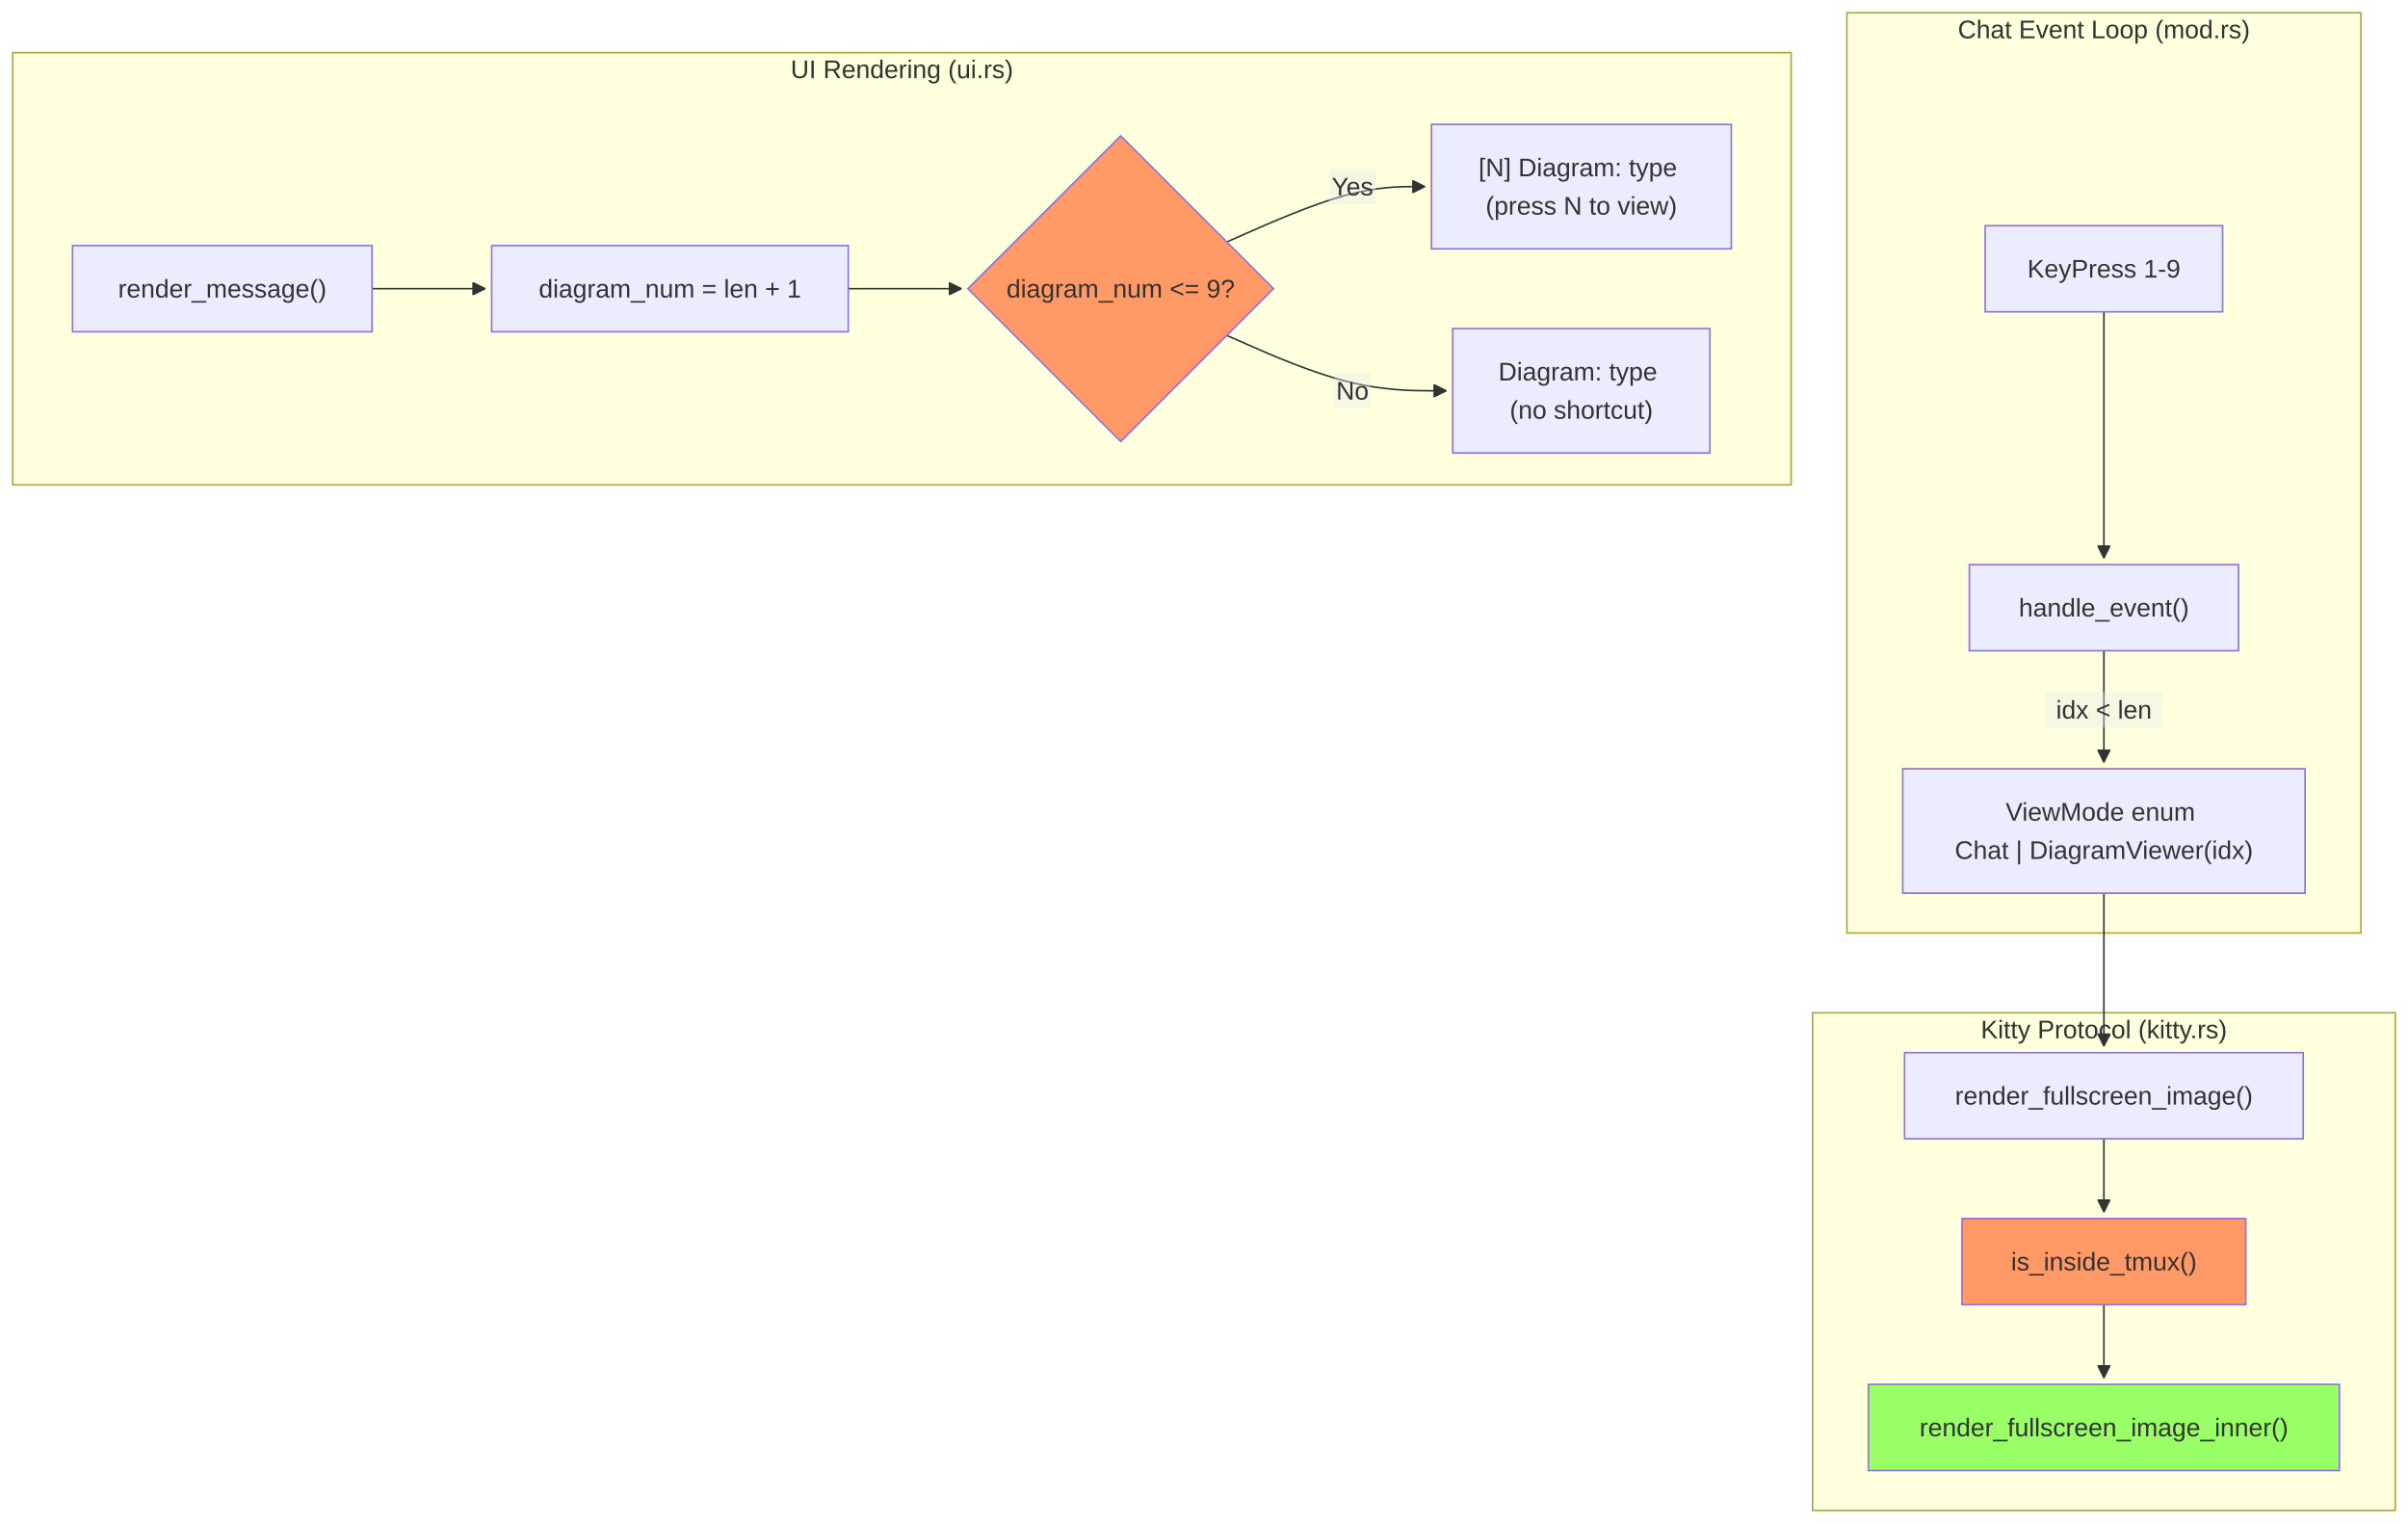
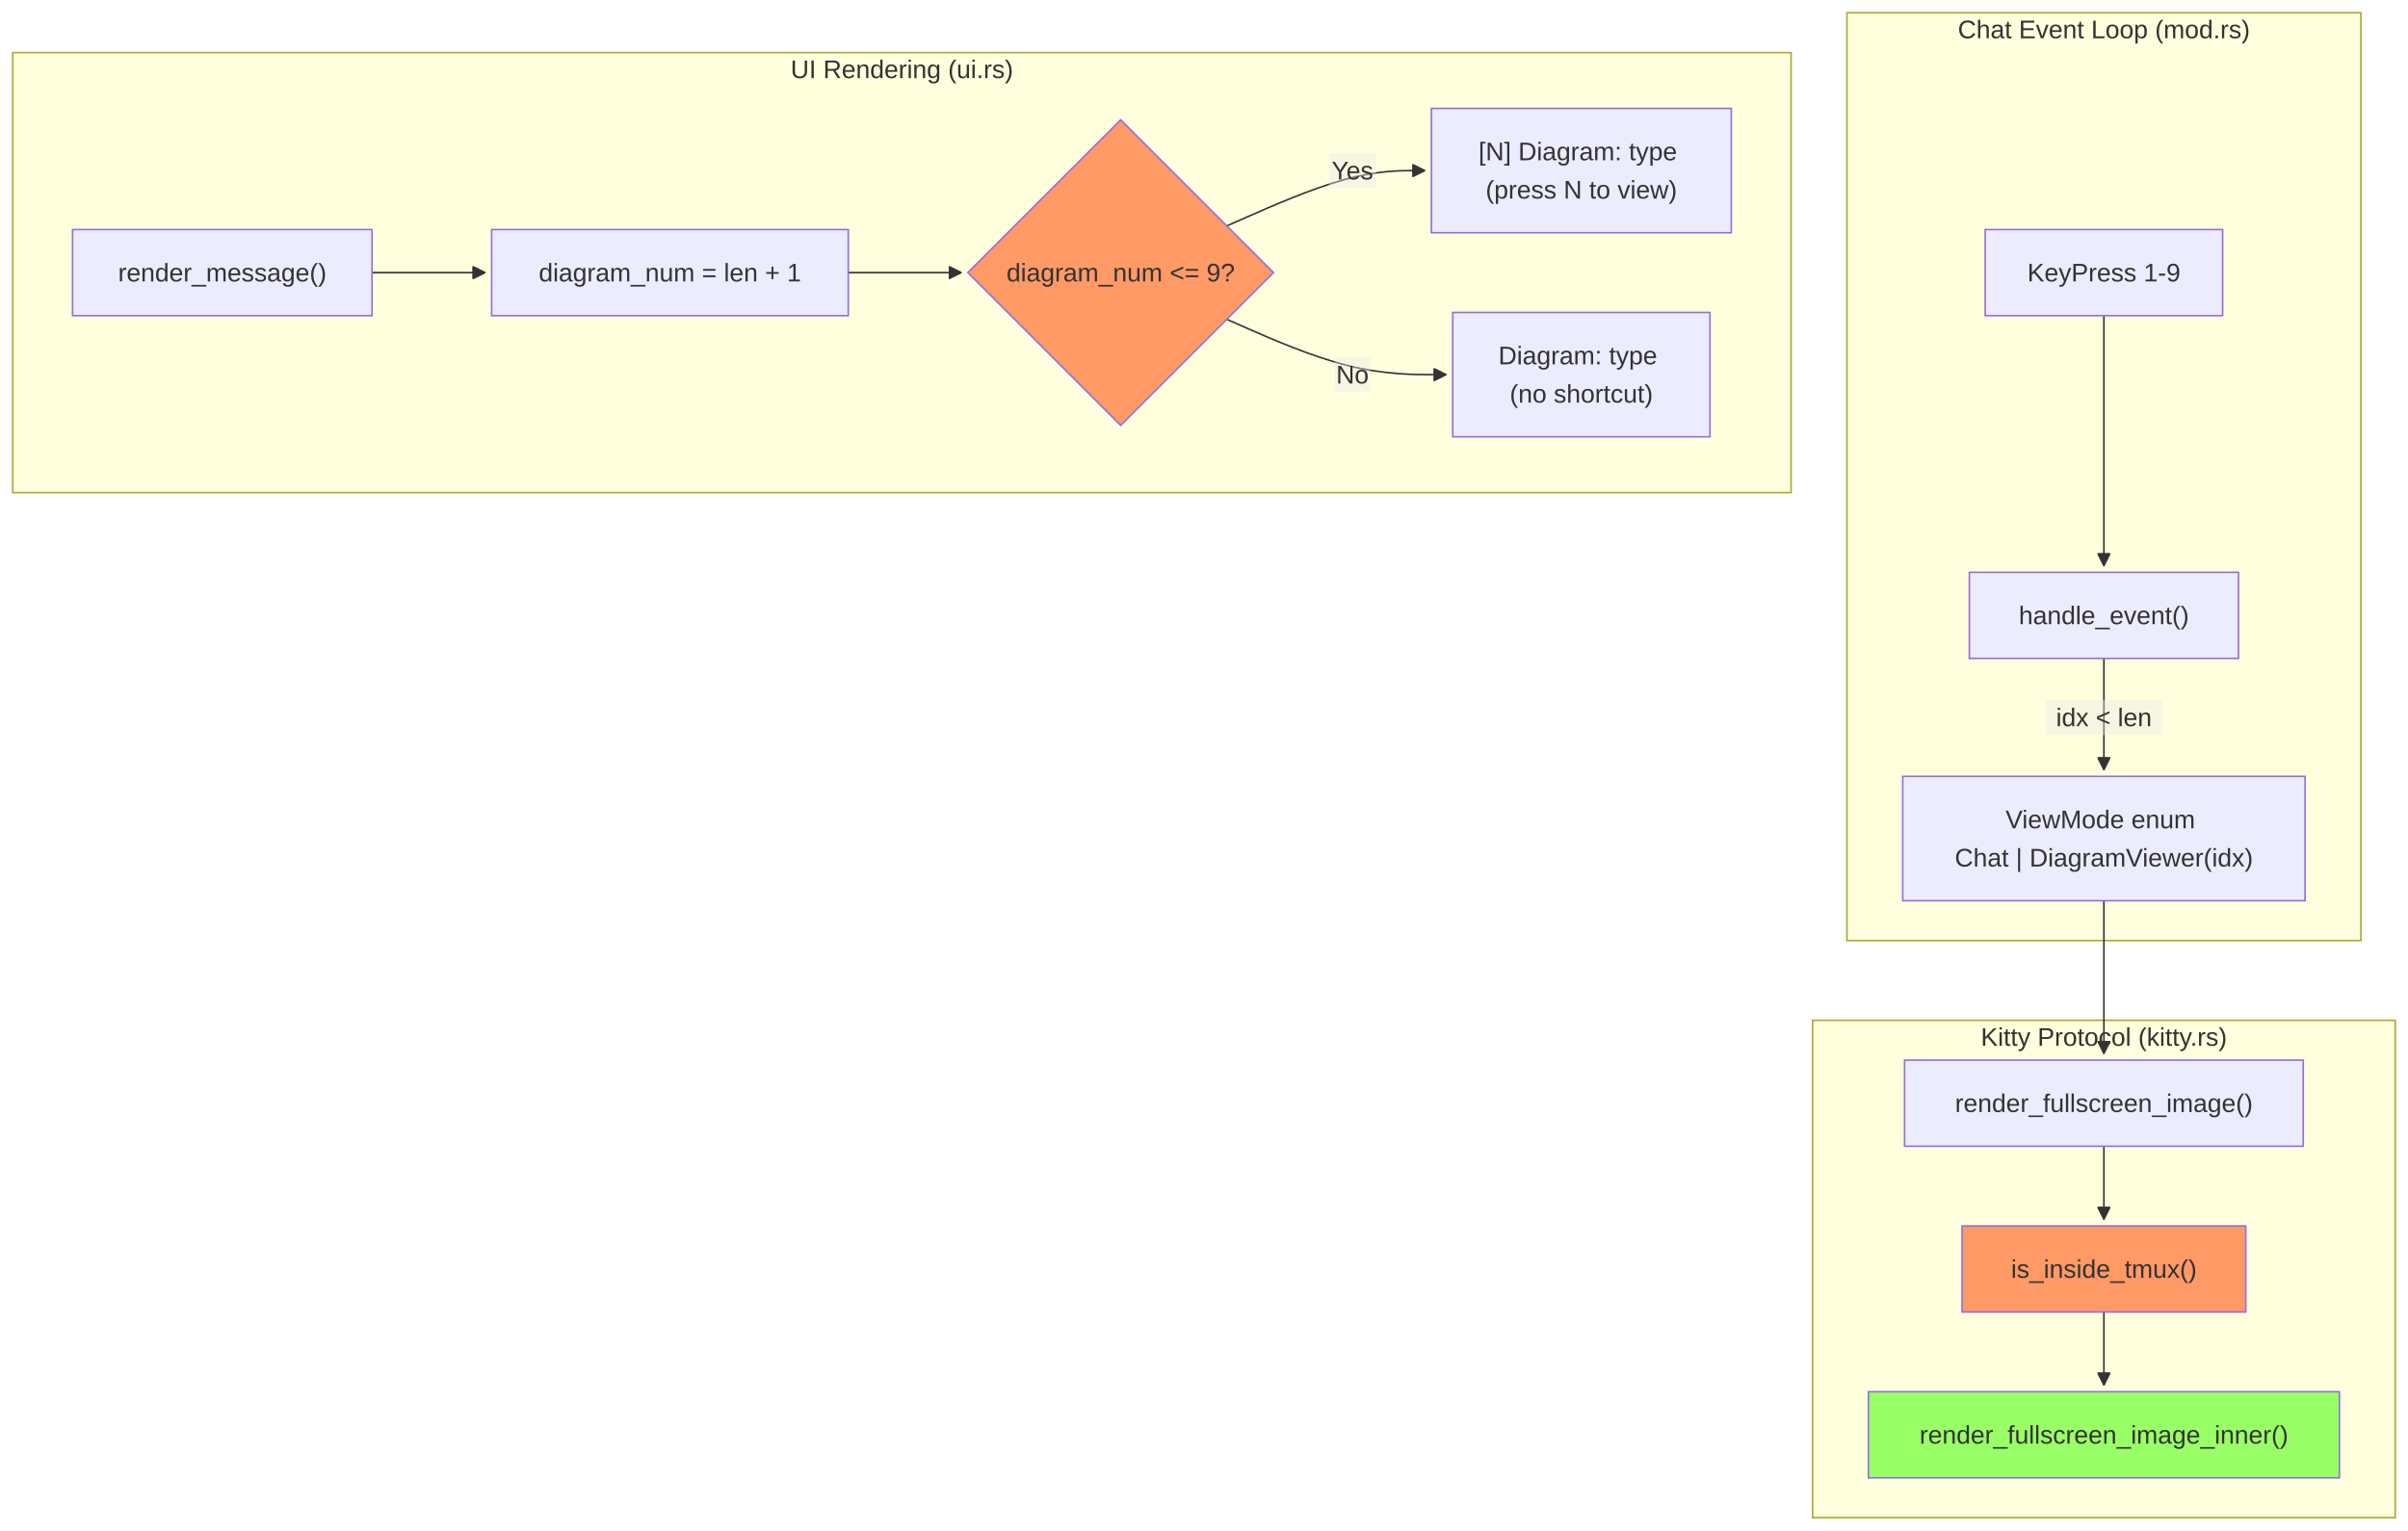
- <svg xmlns="http://www.w3.org/2000/svg" width="1510.004" height="955" viewBox="-8 -8 1510.004 955" class="mermaid">
+ <svg xmlns="http://www.w3.org/2000/svg" width="1510.004" height="960" viewBox="-8 -8 1510.004 960" class="mermaid">
  <style>
.mermaid{font-family:trebuchet ms, verdana, arial, sans-serif;font-size:16px;fill:#333333;}
.error-icon{fill:#552222;}
.error-text{fill:#552222;stroke:#552222;}
.edge-thickness-normal{stroke-width:1px;}
.edge-thickness-thick{stroke-width:3.5px;}
.edge-pattern-solid{stroke-dasharray:0;}
.edge-thickness-invisible{stroke-width:0;fill:none;}
.edge-pattern-dashed{stroke-dasharray:3;}
.edge-pattern-dotted{stroke-dasharray:2;}
.marker{fill:#333333;stroke:#333333;}
.marker.cross{stroke:#333333;}
svg{font-family:trebuchet ms, verdana, arial, sans-serif;font-size:16px;}
p{margin:0;}
.label{font-family:trebuchet ms, verdana, arial, sans-serif;color:#333333;}
.cluster-label text{fill:#333333;}
.cluster-label span{color:#333333;}
.cluster-label span p{background-color:transparent;}
.label text,span{fill:#333333;color:#333333;}
.node rect,.node circle,.node ellipse,.node polygon,.node path{fill:#ECECFF;stroke:#9370DB;stroke-width:1px;}
.rough-node .label text,.node .label text,.image-shape .label,.icon-shape .label{text-anchor:middle;}
.node .katex path{fill:#000;stroke:#000;stroke-width:1px;}
.rough-node .label,.node .label,.image-shape .label,.icon-shape .label{text-align:center;}
.node.clickable{cursor:pointer;}
.root .anchor path{fill:#333333!important;stroke-width:0;stroke:#333333;}
.arrowheadPath{fill:#333333;}
.edgePath .path{stroke:#333333;stroke-width:2.0px;}
.flowchart-link{stroke:#333333;fill:none;}
.edgeLabel{background-color:rgba(232, 232, 232, 0.8);text-align:center;}
.edgeLabel p{background-color:rgba(232, 232, 232, 0.8);}
.edgeLabel rect{opacity:0.5;background-color:rgba(232, 232, 232, 0.8);fill:rgba(232, 232, 232, 0.8);}
.labelBkg{background-color:rgba(232, 232, 232, 0.5);}
.cluster rect{fill:#ffffde;stroke:#aaaa33;stroke-width:1px;}
.cluster text{fill:#333333;}
.cluster span{color:#333333;}
.flowchartTitleText{text-anchor:middle;font-size:18px;fill:#333333;}
rect.text{fill:none;stroke-width:0;}

  </style>
  <defs>
    <marker id="arrow_point" viewBox="0 0 10 10" refX="10" refY="5" markerWidth="8" markerHeight="8" orient="auto" markerUnits="userSpaceOnUse">
      <path d="M 0 0 L 10 5 L 0 10 z" class="marker" />
    </marker>
    <marker id="arrow_point_start" viewBox="0 0 10 10" refX="4.5" refY="5" markerWidth="8" markerHeight="8" orient="auto" markerUnits="userSpaceOnUse">
      <path d="M 0 5 L 10 10 L 10 0 z" class="marker" />
    </marker>
    <marker id="arrow_cross" viewBox="0 0 11 11" refX="12" refY="5.2" markerWidth="11" markerHeight="11" orient="auto" markerUnits="userSpaceOnUse">
      <path d="M 1 1 L 10 10 M 10 1 L 1 10" class="marker cross" fill="none" stroke-width="2" />
    </marker>
    <marker id="arrow_cross_start" viewBox="0 0 11 11" refX="-1" refY="5.2" markerWidth="11" markerHeight="11" orient="auto" markerUnits="userSpaceOnUse">
      <path d="M 1 1 L 10 10 M 10 1 L 1 10" class="marker cross" fill="none" stroke-width="2" />
    </marker>
    <marker id="arrow_circle" viewBox="0 0 10 10" refX="11" refY="5" markerWidth="11" markerHeight="11" orient="auto" markerUnits="userSpaceOnUse">
      <circle cx="5" cy="5" r="5" class="marker" />
    </marker>
    <marker id="arrow_circle_start" viewBox="0 0 10 10" refX="-1" refY="5" markerWidth="11" markerHeight="11" orient="auto" markerUnits="userSpaceOnUse">
      <circle cx="5" cy="5" r="5" class="marker" />
    </marker>
  </defs>
  <g class="root">
    <g class="clusters">
      <g class="cluster" id="subgraph-subGraph0">
-         <rect x="1150.164" y="0" width="322.305" height="577" class="cluster" />
+         <rect x="1150.164" y="0" width="322.305" height="582" class="cluster" />
        <text x="1311.317" y="16" class="cluster-label" text-anchor="middle">Chat Event Loop (mod.rs)</text>
      </g>
      <g class="cluster" id="subgraph-subGraph1">
-         <rect x="0" y="25" width="1115.164" height="271" class="cluster" />
+         <rect x="0" y="25" width="1115.164" height="276" class="cluster" />
        <text x="557.582" y="41" class="cluster-label" text-anchor="middle">UI Rendering (ui.rs)</text>
      </g>
      <g class="cluster" id="subgraph-subGraph2">
-         <rect x="1128.629" y="627" width="365.375" height="312" class="cluster" />
-         <text x="1311.317" y="643" class="cluster-label" text-anchor="middle">Kitty Protocol (kitty.rs)</text>
+         <rect x="1128.629" y="632" width="365.375" height="312" class="cluster" />
+         <text x="1311.317" y="648" class="cluster-label" text-anchor="middle">Kitty Protocol (kitty.rs)</text>
      </g>
    </g>
    <g class="edgePaths">
      <g class="edge" id="edge-L-RenderMsg-DiagramNum-0">
-         <path d="M225.313,173L231.563,173C237.813,173,250.313,173,262.146,173C273.979,173,285.146,173,290.729,173L296.313,173" class="edge-thickness-normal edge-pattern-solid edge-thickness-normal edge-pattern-solid flowchart-link" marker-end="url(#arrow_point)" />
+         <path d="M225.313,163L231.563,163C237.813,163,250.313,163,262.146,163C273.979,163,285.146,163,290.729,163L296.313,163" class="edge-thickness-normal edge-pattern-solid edge-thickness-normal edge-pattern-solid flowchart-link" marker-end="url(#arrow_point)" />
      </g>
      <g class="edge" id="edge-L-DiagramNum-CapCheck-0">
-         <path d="M523.93,173L530.18,173C536.43,173,548.93,173,560.763,173C572.596,173,583.763,173,589.346,173L594.93,173" class="edge-thickness-normal edge-pattern-solid edge-thickness-normal edge-pattern-solid flowchart-link" marker-end="url(#arrow_point)" />
+         <path d="M523.93,163L530.18,163C536.43,163,548.93,163,560.763,163C572.596,163,583.763,163,589.346,163L594.93,163" class="edge-thickness-normal edge-pattern-solid edge-thickness-normal edge-pattern-solid flowchart-link" marker-end="url(#arrow_point)" />
      </g>
      <g class="edge" id="edge-L-CapCheck-Numbered-0">
-         <path d="M761.295,143.701L774.428,137.917C787.561,132.134,813.827,120.567,834.544,114.783C855.261,109,870.427,109,878.011,109L885.594,109" class="edge-thickness-normal edge-pattern-solid edge-thickness-normal edge-pattern-solid flowchart-link" marker-end="url(#arrow_point)" />
+         <path d="M761.295,133.701L774.428,127.917C787.561,122.134,813.827,110.567,834.544,104.783C855.261,99,870.427,99,878.011,99L885.594,99" class="edge-thickness-normal edge-pattern-solid edge-thickness-normal edge-pattern-solid flowchart-link" marker-end="url(#arrow_point)" />
      </g>
      <g class="edge" id="edge-L-CapCheck-Unnumbered-0">
-         <path d="M761.295,202.299L774.428,208.083C787.561,213.866,813.827,225.433,836.776,231.217C859.724,237,879.354,237,889.169,237L898.984,237" class="edge-thickness-normal edge-pattern-solid edge-thickness-normal edge-pattern-solid flowchart-link" marker-end="url(#arrow_point)" />
+         <path d="M761.295,192.299L774.428,198.083C787.561,203.866,813.827,215.433,836.776,221.217C859.724,227,879.354,227,889.169,227L898.984,227" class="edge-thickness-normal edge-pattern-solid edge-thickness-normal edge-pattern-solid flowchart-link" marker-end="url(#arrow_point)" />
      </g>
      <g class="edge" id="edge-L-KeyPress-HandleEvent-0">
-         <path d="M1311.317,187.5L1311.317,209.75C1311.317,232,1311.317,276.5,1311.317,302.25C1311.317,328,1311.317,335,1311.317,338.5L1311.317,342" class="edge-thickness-normal edge-pattern-solid edge-thickness-normal edge-pattern-solid flowchart-link" marker-end="url(#arrow_point)" />
+         <path d="M1311.317,190L1311.317,212.667C1311.317,235.333,1311.317,280.667,1311.317,306.833C1311.317,333,1311.317,340,1311.317,343.5L1311.317,347" class="edge-thickness-normal edge-pattern-solid edge-thickness-normal edge-pattern-solid flowchart-link" marker-end="url(#arrow_point)" />
      </g>
      <g class="edge" id="edge-L-HandleEvent-ViewMode-0">
-         <path d="M1311.317,400L1311.317,406.167C1311.317,412.333,1311.317,424.667,1311.317,436.333C1311.317,448,1311.317,459,1311.317,464.5L1311.317,470" class="edge-thickness-normal edge-pattern-solid edge-thickness-normal edge-pattern-solid flowchart-link" marker-end="url(#arrow_point)" />
+         <path d="M1311.317,405L1311.317,411.167C1311.317,417.333,1311.317,429.667,1311.317,441.333C1311.317,453,1311.317,464,1311.317,469.5L1311.317,475" class="edge-thickness-normal edge-pattern-solid edge-thickness-normal edge-pattern-solid flowchart-link" marker-end="url(#arrow_point)" />
      </g>
      <g class="edge" id="edge-L-ViewMode-RenderFull-0">
-         <path d="M1311.317,552L1311.317,556.167C1311.317,560.333,1311.317,568.667,1311.317,577C1311.317,585.333,1311.317,593.667,1311.317,602C1311.317,610.333,1311.317,618.667,1311.317,626.333C1311.317,634,1311.317,641,1311.317,644.5L1311.317,648" class="edge-thickness-normal edge-pattern-solid edge-thickness-normal edge-pattern-solid flowchart-link" marker-end="url(#arrow_point)" />
+         <path d="M1311.317,557L1311.317,561.167C1311.317,565.333,1311.317,573.667,1311.317,582C1311.317,590.333,1311.317,598.667,1311.317,607C1311.317,615.333,1311.317,623.667,1311.317,631.333C1311.317,639,1311.317,646,1311.317,649.5L1311.317,653" class="edge-thickness-normal edge-pattern-solid edge-thickness-normal edge-pattern-solid flowchart-link" marker-end="url(#arrow_point)" />
      </g>
      <g class="edge" id="edge-L-RenderFull-TmuxCheck-0">
-         <path d="M1311.317,706L1311.317,710.167C1311.317,714.333,1311.317,722.667,1311.317,730.333C1311.317,738,1311.317,745,1311.317,748.5L1311.317,752" class="edge-thickness-normal edge-pattern-solid edge-thickness-normal edge-pattern-solid flowchart-link" marker-end="url(#arrow_point)" />
+         <path d="M1311.317,711L1311.317,715.167C1311.317,719.333,1311.317,727.667,1311.317,735.333C1311.317,743,1311.317,750,1311.317,753.5L1311.317,757" class="edge-thickness-normal edge-pattern-solid edge-thickness-normal edge-pattern-solid flowchart-link" marker-end="url(#arrow_point)" />
      </g>
      <g class="edge" id="edge-L-TmuxCheck-Inner-0">
-         <path d="M1311.317,810L1311.317,814.167C1311.317,818.333,1311.317,826.667,1311.317,834.333C1311.317,842,1311.317,849,1311.317,852.5L1311.317,856" class="edge-thickness-normal edge-pattern-solid edge-thickness-normal edge-pattern-solid flowchart-link" marker-end="url(#arrow_point)" />
+         <path d="M1311.317,815L1311.317,819.167C1311.317,823.333,1311.317,831.667,1311.317,839.333C1311.317,847,1311.317,854,1311.317,857.5L1311.317,861" class="edge-thickness-normal edge-pattern-solid edge-thickness-normal edge-pattern-solid flowchart-link" marker-end="url(#arrow_point)" />
      </g>
    </g>
    <g class="edgeLabels">
      <g class="edgeLabel" id="edge-label-L-CapCheck-Numbered-0">
-         <rect x="825.294" y="98" width="29.6" height="22" class="edge-label-bg" />
-         <text x="840.094" y="109" class="edge-label" text-anchor="middle" dominant-baseline="central">Yes</text>
+         <rect x="825.294" y="88" width="29.6" height="22" class="edge-label-bg" />
+         <text x="840.094" y="99" class="edge-label" text-anchor="middle" dominant-baseline="central">Yes</text>
      </g>
      <g class="edgeLabel" id="edge-label-L-CapCheck-Unnumbered-0">
-         <rect x="828.894" y="226" width="22.4" height="22" class="edge-label-bg" />
-         <text x="840.094" y="237" class="edge-label" text-anchor="middle" dominant-baseline="central">No</text>
+         <rect x="828.894" y="216" width="22.4" height="22" class="edge-label-bg" />
+         <text x="840.094" y="227" class="edge-label" text-anchor="middle" dominant-baseline="central">No</text>
      </g>
      <g class="edgeLabel" id="edge-label-L-HandleEvent-ViewMode-0">
-         <rect x="1274.917" y="426" width="72.8" height="22" class="edge-label-bg" />
-         <text x="1311.317" y="437" class="edge-label" text-anchor="middle" dominant-baseline="central">idx &lt; len</text>
+         <rect x="1274.917" y="431" width="72.8" height="22" class="edge-label-bg" />
+         <text x="1311.317" y="442" class="edge-label" text-anchor="middle" dominant-baseline="central">idx &lt; len</text>
      </g>
    </g>
    <g class="nodes">
      <g class="node default" id="node-ViewMode">
-         <rect x="1185.164" y="474" width="252.305" height="78" />
-         <text x="1311.317" y="513" class="label" text-anchor="middle" dominant-baseline="central">
-           <tspan x="1311.317" y="513" dy="-0.75em">ViewMode enum</tspan>
+         <rect x="1185.164" y="479" width="252.305" height="78" />
+         <text x="1311.317" y="518" class="label" text-anchor="middle" dominant-baseline="central">
+           <tspan x="1311.317" y="518" dy="-0.75em">ViewMode enum</tspan>
          <tspan x="1311.317" dy="1.5em">Chat | DiagramViewer(idx)</tspan>
        </text>
      </g>
      <g class="node default" id="node-HandleEvent">
-         <rect x="1226.934" y="346" width="168.766" height="54" />
-         <text x="1311.317" y="373" class="label" text-anchor="middle" dominant-baseline="central">handle_event()</text>
+         <rect x="1226.934" y="351" width="168.766" height="54" />
+         <text x="1311.317" y="378" class="label" text-anchor="middle" dominant-baseline="central">handle_event()</text>
      </g>
      <g class="node default" id="node-KeyPress">
-         <rect x="1236.879" y="133.5" width="148.875" height="54" />
-         <text x="1311.317" y="160.5" class="label" text-anchor="middle" dominant-baseline="central">KeyPress 1-9</text>
+         <rect x="1236.879" y="136" width="148.875" height="54" />
+         <text x="1311.317" y="163" class="label" text-anchor="middle" dominant-baseline="central">KeyPress 1-9</text>
      </g>
      <g class="node default" id="node-RenderMsg">
-         <rect x="37.5" y="146" width="187.813" height="54" />
-         <text x="131.406" y="173" class="label" text-anchor="middle" dominant-baseline="central">render_message()</text>
+         <rect x="37.5" y="136" width="187.813" height="54" />
+         <text x="131.406" y="163" class="label" text-anchor="middle" dominant-baseline="central">render_message()</text>
      </g>
      <g class="node default" id="node-DiagramNum">
-         <rect x="300.313" y="146" width="223.617" height="54" />
-         <text x="412.121" y="173" class="label" text-anchor="middle" dominant-baseline="central">diagram_num = len + 1</text>
+         <rect x="300.313" y="136" width="223.617" height="54" />
+         <text x="412.121" y="163" class="label" text-anchor="middle" dominant-baseline="central">diagram_num = len + 1</text>
      </g>
      <g class="node default" id="node-CapCheck">
-         <polygon points="694.762,77.168 790.594,173 694.762,268.832 598.93,173" style="fill:#f96 !important" />
-         <text x="694.762" y="173" class="label" text-anchor="middle" dominant-baseline="central">diagram_num &lt;= 9?</text>
+         <polygon points="694.762,67.168 790.594,163 694.762,258.832 598.93,163" style="fill:#f96 !important" />
+         <text x="694.762" y="163" class="label" text-anchor="middle" dominant-baseline="central">diagram_num &lt;= 9?</text>
      </g>
      <g class="node default" id="node-Numbered">
-         <rect x="889.594" y="70" width="188.07" height="78" />
-         <text x="983.629" y="109" class="label" text-anchor="middle" dominant-baseline="central">
-           <tspan x="983.629" y="109" dy="-0.75em">[N] Diagram: type</tspan>
+         <rect x="889.594" y="60" width="188.07" height="78" />
+         <text x="983.629" y="99" class="label" text-anchor="middle" dominant-baseline="central">
+           <tspan x="983.629" y="99" dy="-0.75em">[N] Diagram: type</tspan>
          <tspan x="983.629" dy="1.5em">(press N to view)</tspan>
        </text>
      </g>
      <g class="node default" id="node-Unnumbered">
-         <rect x="902.984" y="198" width="161.289" height="78" />
-         <text x="983.629" y="237" class="label" text-anchor="middle" dominant-baseline="central">
-           <tspan x="983.629" y="237" dy="-0.75em">Diagram: type</tspan>
+         <rect x="902.984" y="188" width="161.289" height="78" />
+         <text x="983.629" y="227" class="label" text-anchor="middle" dominant-baseline="central">
+           <tspan x="983.629" y="227" dy="-0.75em">Diagram: type</tspan>
          <tspan x="983.629" dy="1.5em">(no shortcut)</tspan>
        </text>
      </g>
      <g class="node default" id="node-RenderFull">
-         <rect x="1186.32" y="652" width="249.992" height="54" />
-         <text x="1311.317" y="679" class="label" text-anchor="middle" dominant-baseline="central">render_fullscreen_image()</text>
+         <rect x="1186.32" y="657" width="249.992" height="54" />
+         <text x="1311.317" y="684" class="label" text-anchor="middle" dominant-baseline="central">render_fullscreen_image()</text>
      </g>
      <g class="node default" id="node-TmuxCheck">
-         <rect x="1222.348" y="756" width="177.938" height="54" style="fill:#f96 !important" />
-         <text x="1311.317" y="783" class="label" text-anchor="middle" dominant-baseline="central">is_inside_tmux()</text>
+         <rect x="1222.348" y="761" width="177.938" height="54" style="fill:#f96 !important" />
+         <text x="1311.317" y="788" class="label" text-anchor="middle" dominant-baseline="central">is_inside_tmux()</text>
      </g>
      <g class="node default" id="node-Inner">
-         <rect x="1163.629" y="860" width="295.375" height="54" style="fill:#9f6 !important" />
-         <text x="1311.317" y="887" class="label" text-anchor="middle" dominant-baseline="central">render_fullscreen_image_inner()</text>
+         <rect x="1163.629" y="865" width="295.375" height="54" style="fill:#9f6 !important" />
+         <text x="1311.317" y="892" class="label" text-anchor="middle" dominant-baseline="central">render_fullscreen_image_inner()</text>
      </g>
    </g>
  </g>
</svg>
